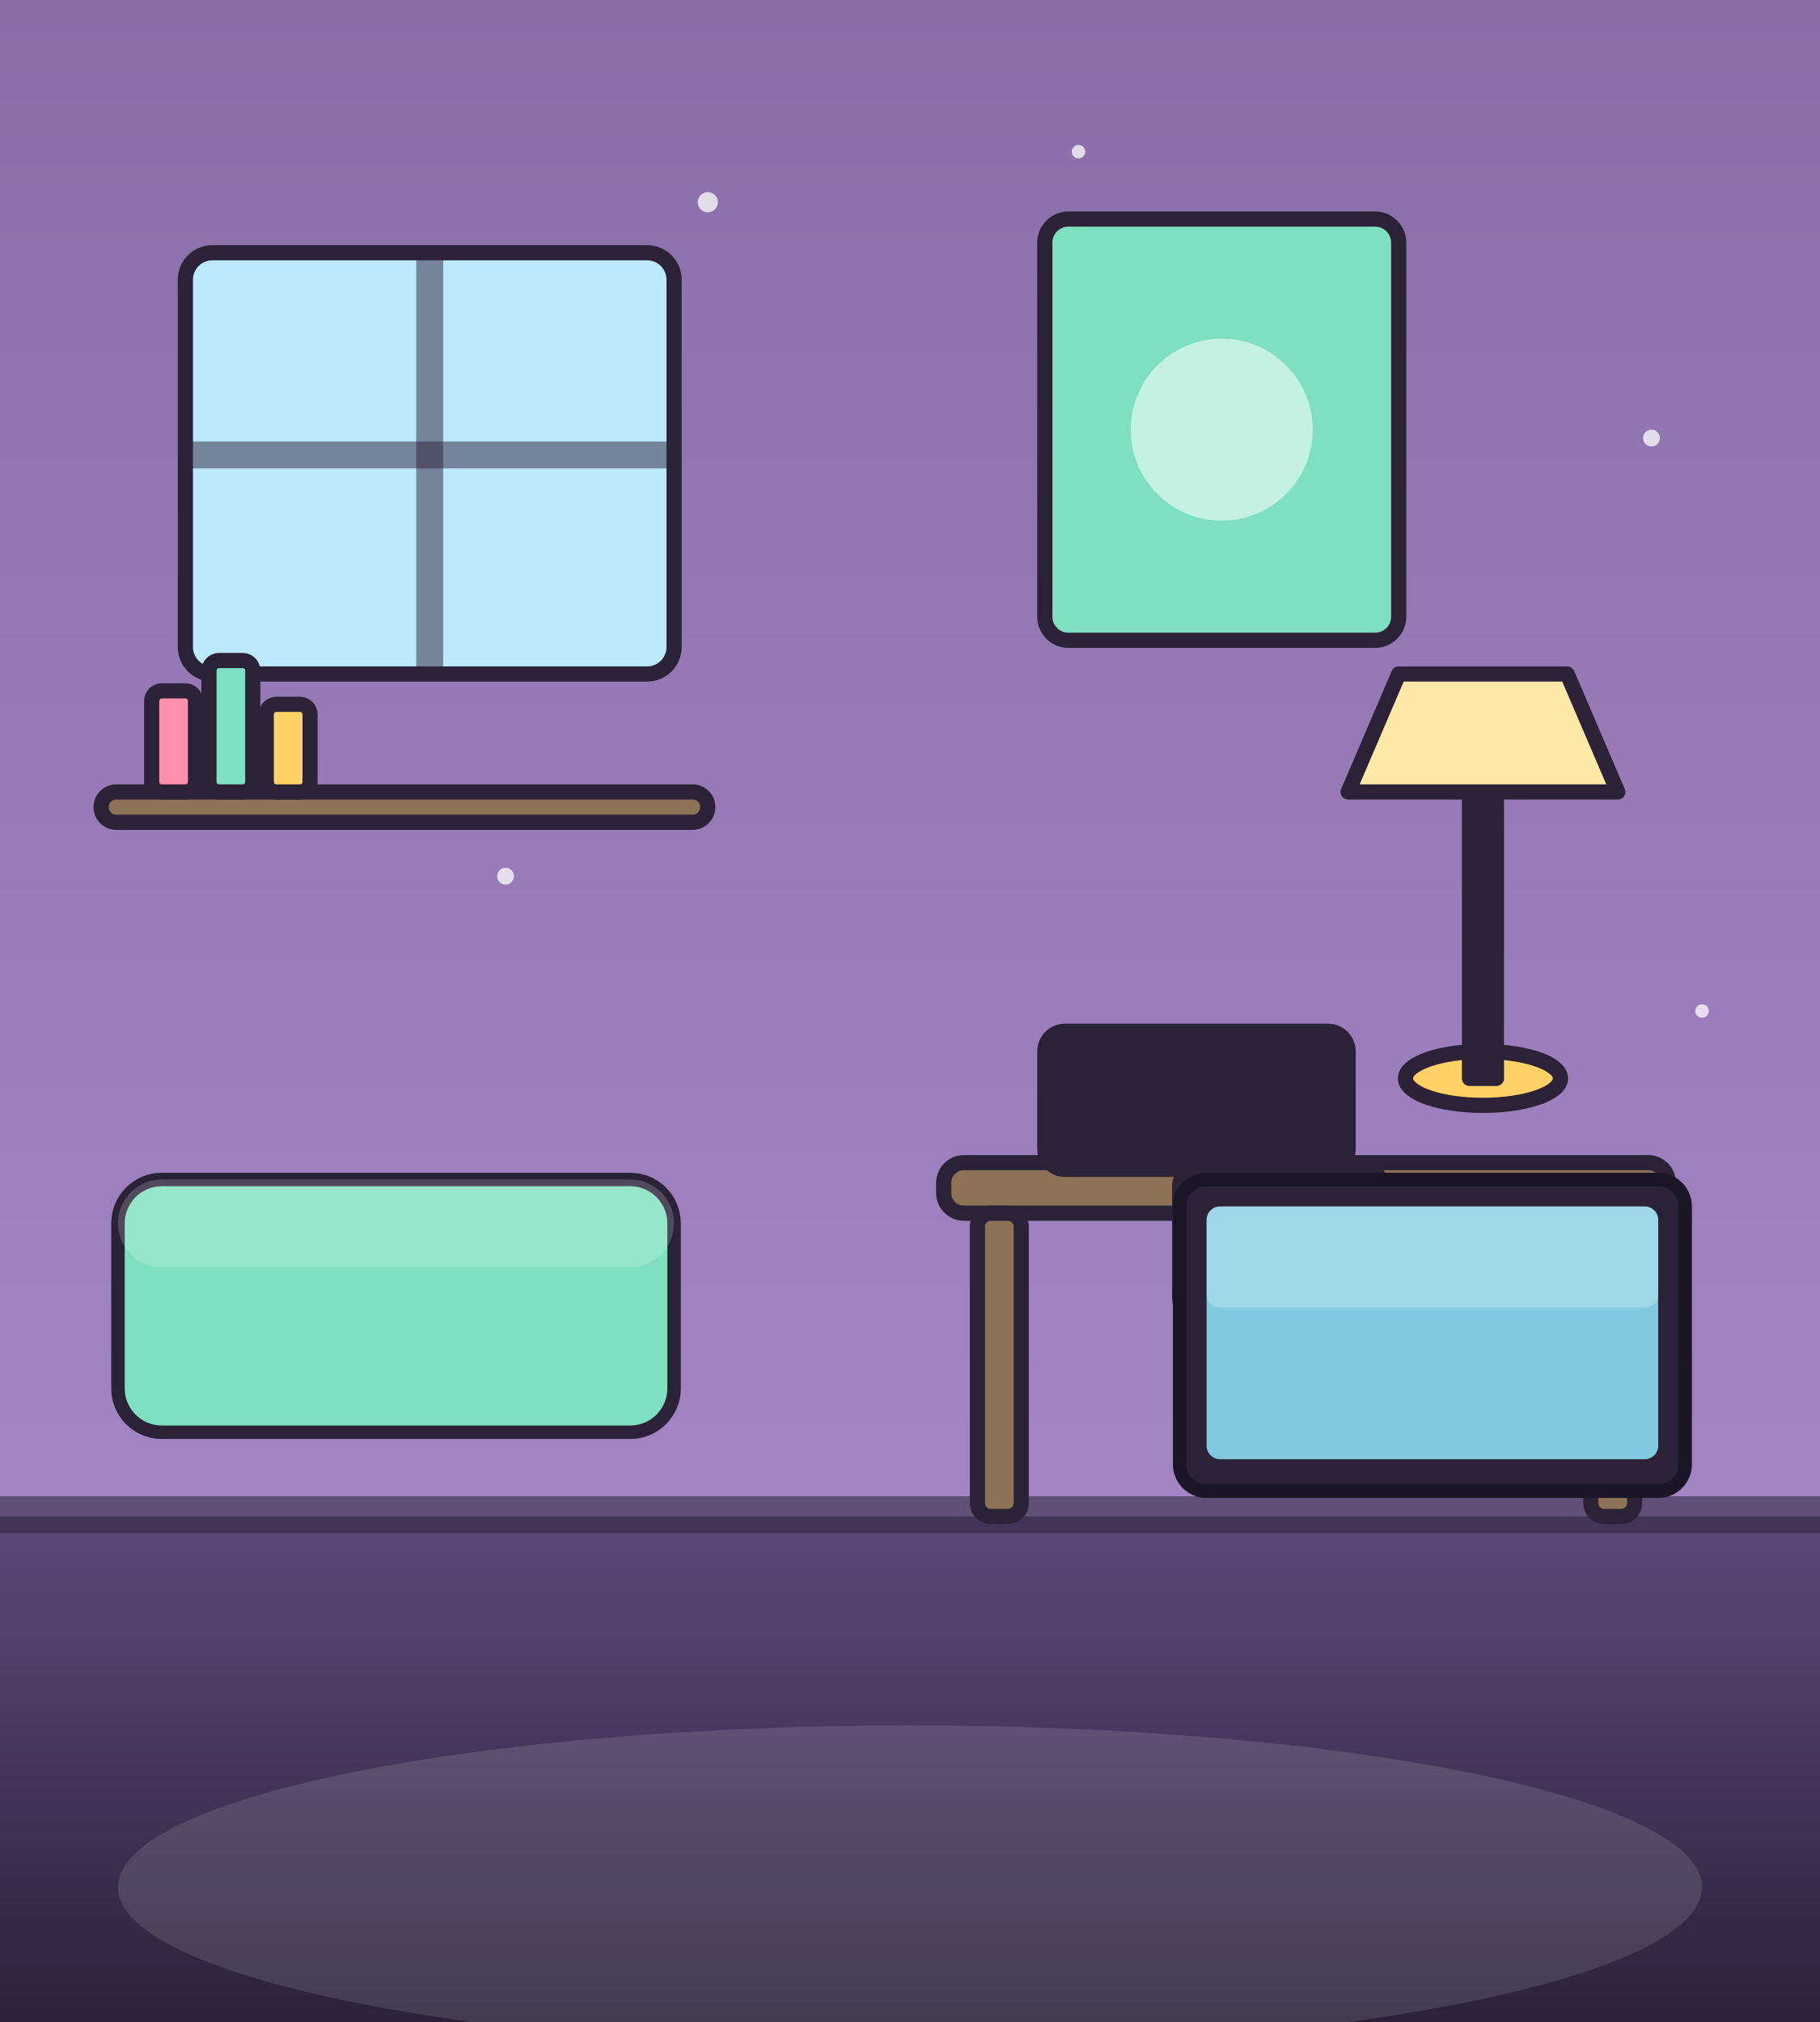
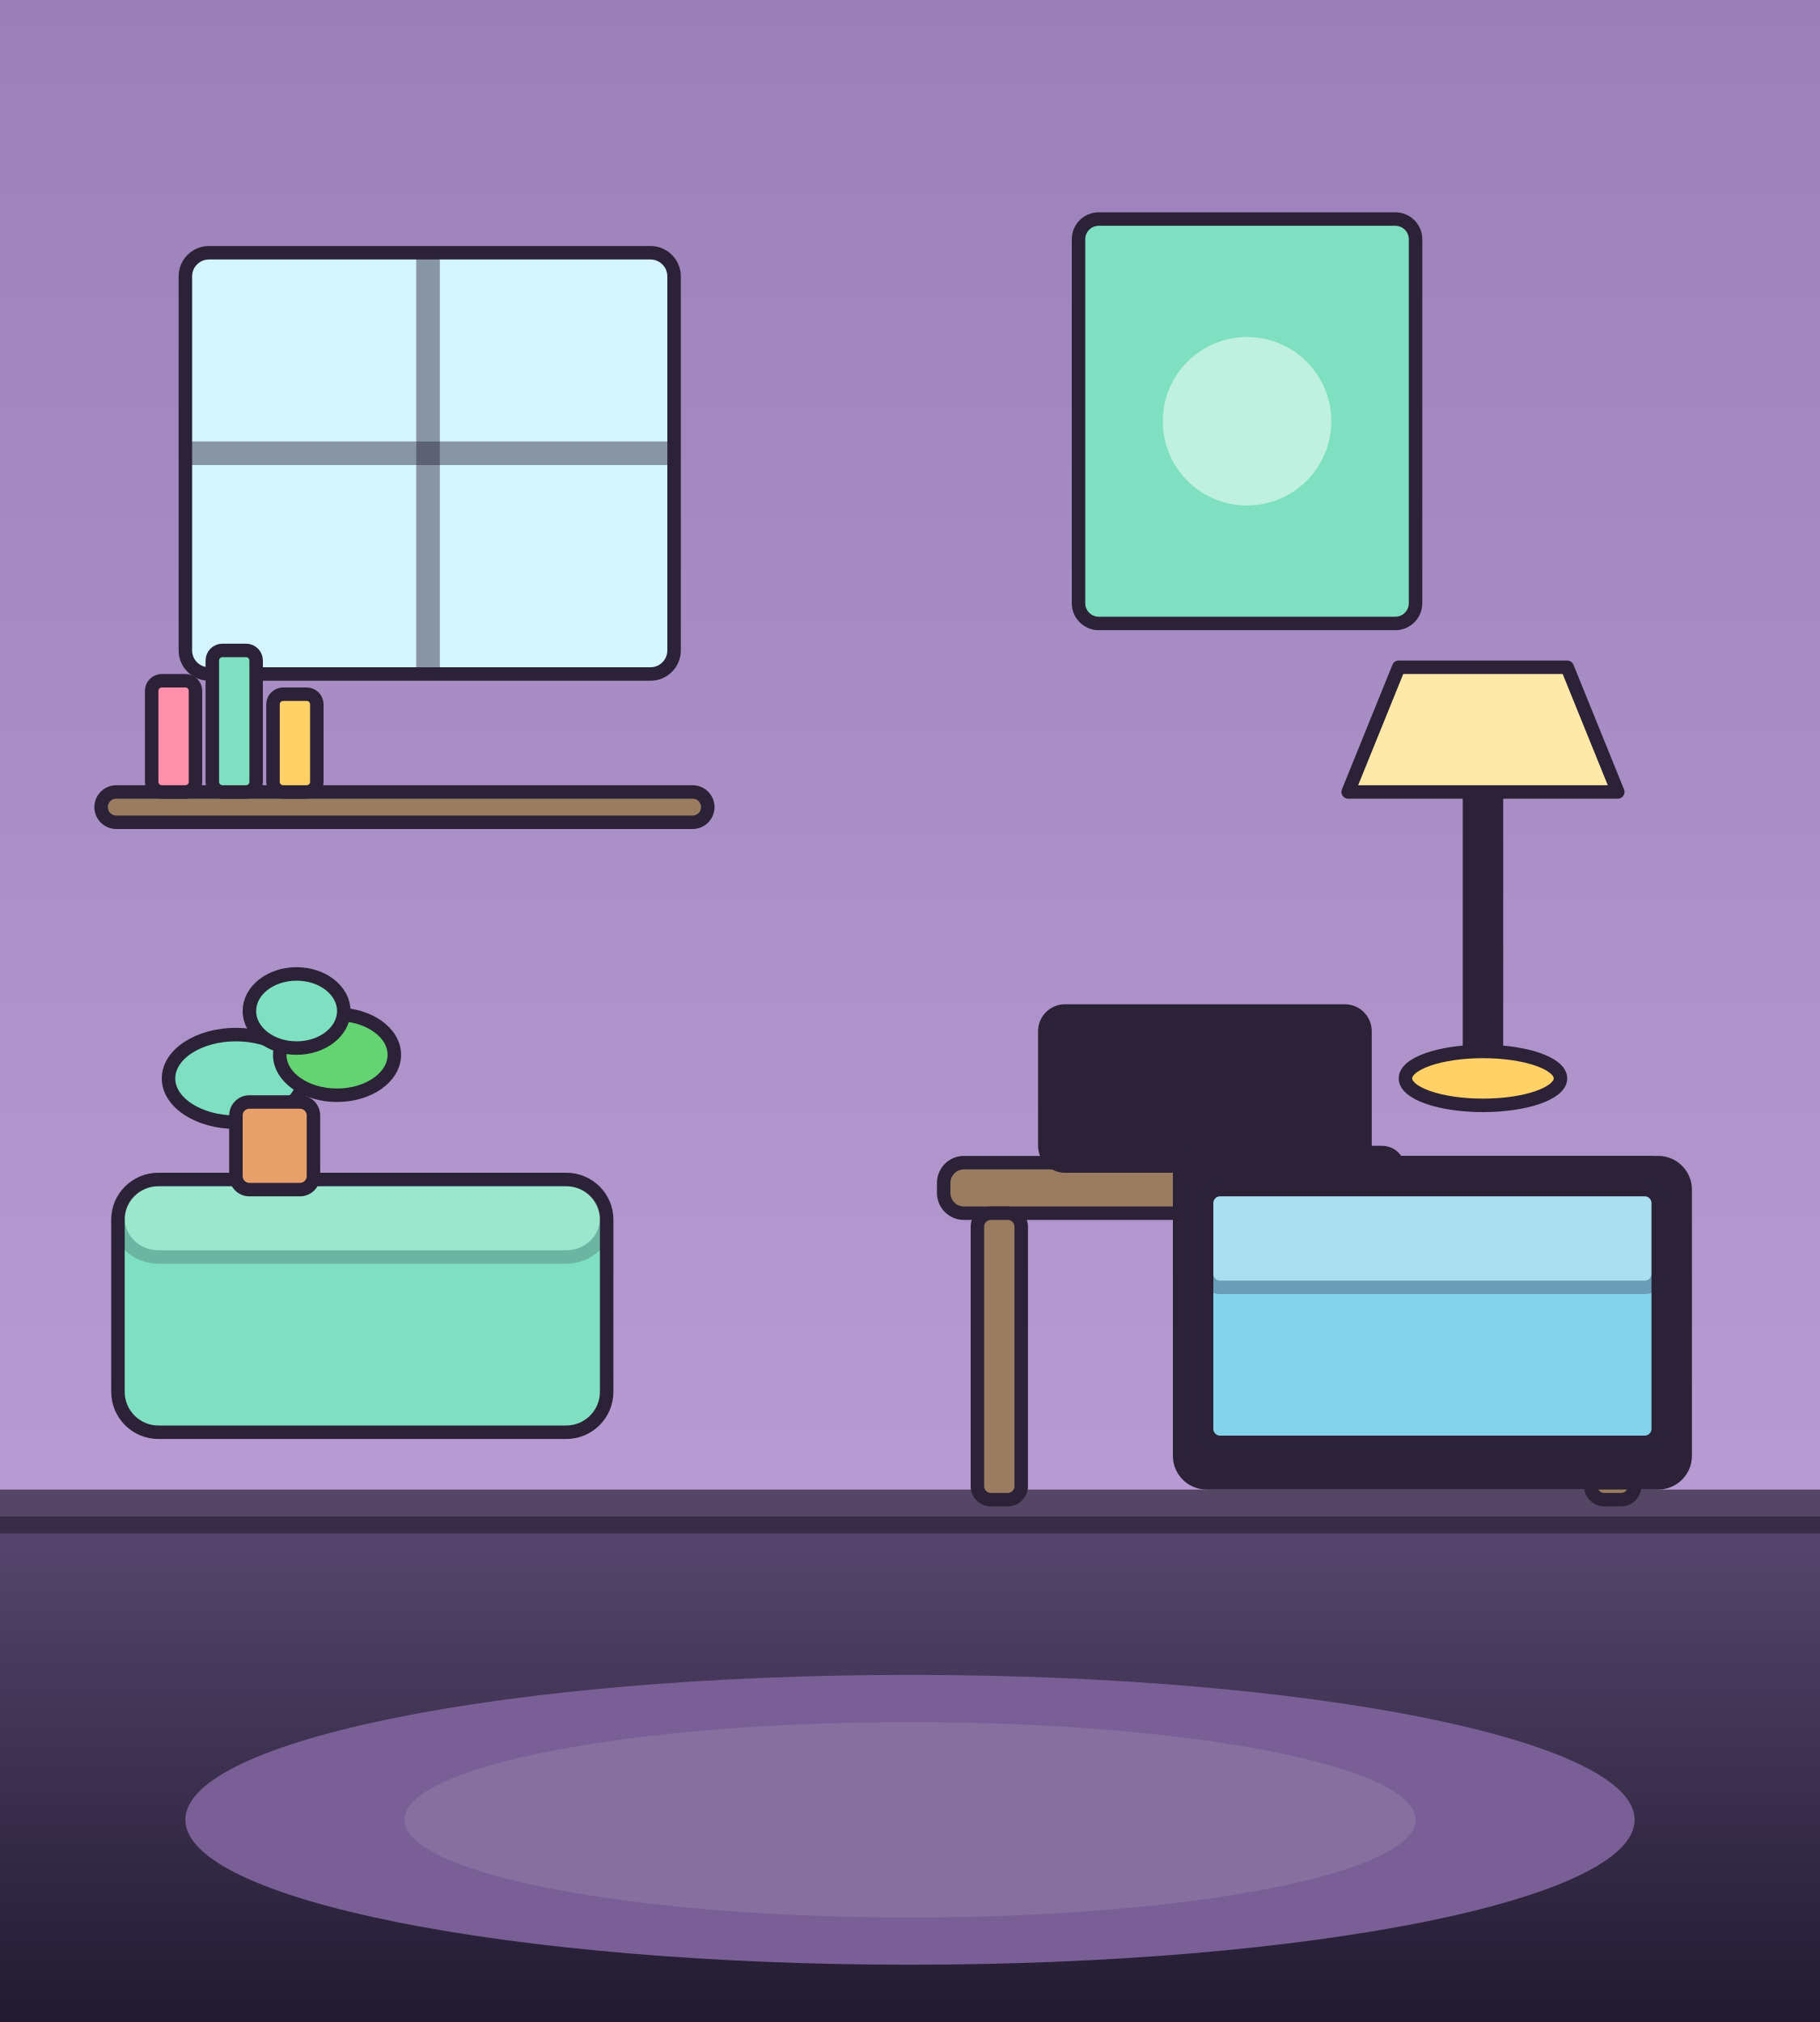
<svg xmlns="http://www.w3.org/2000/svg" width="1080" height="1200" viewBox="0 0 1080 1200">
  <defs>
    <linearGradient id="wall" x1="0" y1="0" x2="0" y2="1">
-       <stop offset="0" stop-color="#8a6ea8" />
-       <stop offset="1" stop-color="#a385c4" />
+       <stop offset="0" stop-color="#9b7fb8" />
+       <stop offset="1" stop-color="#b79bd2" />
    </linearGradient>
    <linearGradient id="floor" x1="0" y1="0" x2="0" y2="1">
-       <stop offset="0" stop-color="#5c4a7c" />
-       <stop offset="1" stop-color="#2b2238" />
+       <stop offset="0" stop-color="#57466f" />
+       <stop offset="1" stop-color="#211b30" />
    </linearGradient>
  </defs>
  <rect x="0" y="0" width="1080" height="900" fill="url(#wall)" />
  <rect x="0" y="900" width="1080" height="300" fill="url(#floor)" />
-   <rect x="0" y="888" width="1080" height="22" fill="#2b2238" opacity="0.55" />
-   <g stroke="#2b2238" stroke-width="9" stroke-linejoin="round">
-     <rect x="110" y="150" width="290" height="250" rx="16" fill="#bde9ff" />
-     <rect x="110" y="262" width="290" height="16" fill="#2b2238" stroke="none" opacity="0.5" />
-     <rect x="247" y="150" width="16" height="250" fill="#2b2238" stroke="none" opacity="0.5" />
-     <rect x="620" y="130" width="210" height="250" rx="14" fill="#7ee0c0" />
-     <circle cx="725" cy="255" r="54" fill="#ffffff" opacity="0.55" stroke="none" />
-     <rect x="60" y="470" width="360" height="18" rx="9" fill="#8d7258" />
-     <rect x="90" y="410" width="26" height="60" rx="6" fill="#ff8fab" />
-     <rect x="124" y="392" width="26" height="78" rx="6" fill="#7ee0c0" />
-     <rect x="158" y="418" width="26" height="52" rx="6" fill="#ffd166" />
-     <rect x="560" y="690" width="430" height="30" rx="12" fill="#8d7258" />
-     <rect x="580" y="720" width="26" height="180" rx="8" fill="#8d7258" />
-     <rect x="944" y="720" width="26" height="180" rx="8" fill="#8d7258" />
-     <rect x="620" y="612" width="180" height="82" rx="12" fill="#2b2238" />
-     <rect x="700" y="694" width="120" height="86" rx="10" fill="#3c3350" />
+   <rect x="0" y="884" width="1080" height="26" fill="#2b2238" opacity="0.7" />
+   <ellipse cx="540" cy="1080" rx="430" ry="86" fill="#7a5f96" />
+   <ellipse cx="540" cy="1080" rx="300" ry="58" fill="#ffffff" opacity="0.10" />
+   <g stroke="#2b2238" stroke-width="8" stroke-linejoin="round">
+     <rect x="110" y="150" width="290" height="250" rx="14" fill="#d4f4ff" />
+     <rect x="110" y="262" width="290" height="14" fill="#2b2238" stroke="none" opacity="0.45" />
+     <rect x="247" y="150" width="14" height="250" fill="#2b2238" stroke="none" opacity="0.45" />
+     <rect x="640" y="130" width="200" height="240" rx="12" fill="#7ee0c0" />
+     <circle cx="740" cy="250" r="50" fill="#ffffff" opacity="0.5" stroke="none" />
+     <rect x="60" y="470" width="360" height="18" rx="9" fill="#9a7d60" />
+     <rect x="90" y="404" width="26" height="66" rx="6" fill="#ff8fab" />
+     <rect x="126" y="386" width="26" height="84" rx="6" fill="#7ee0c0" />
+     <rect x="162" y="412" width="26" height="58" rx="6" fill="#ffd166" />
+     <rect x="560" y="690" width="430" height="30" rx="12" fill="#9a7d60" />
+     <rect x="580" y="720" width="26" height="170" rx="8" fill="#9a7d60" />
+     <rect x="944" y="720" width="26" height="170" rx="8" fill="#9a7d60" />
+     <rect x="620" y="600" width="190" height="92" rx="12" fill="#2b2238" />
+     <rect x="700" y="684" width="130" height="90" rx="10" fill="#3c3350" />
+     <rect x="872" y="470" width="16" height="170" fill="#2b2238" />
+     <path d="M800 470 L960 470 L930 396 L830 396 Z" fill="#ffe9a8" />
    <ellipse cx="880" cy="640" rx="46" ry="16" fill="#ffd166" />
-     <rect x="872" y="470" width="16" height="170" fill="#2b2238" />
-     <path d="M800 470 L960 470 L930 400 L830 400 Z" fill="#ffe9a8" />
-     <ellipse cx="540" cy="1120" rx="470" ry="96" fill="#ffffff" opacity="0.12" stroke="none" />
  </g>
-   <rect x="70" y="700" width="330" height="150" rx="26" fill="#7ee0c0" stroke="#2b2238" stroke-width="8" />
-   <rect x="70" y="700" width="330" height="52" rx="26" fill="#ffffff" opacity="0.18" />
-   <rect x="700" y="700" width="300" height="185" rx="16" fill="#2b2238" stroke="#1b1626" stroke-width="8" />
-   <rect x="716" y="716" width="268" height="150" rx="8" fill="#8fe6ff" opacity="0.85" />
-   <rect x="716" y="716" width="268" height="60" rx="8" fill="#ffffff" opacity="0.25" />
-   <g opacity="0.75" fill="#ffffff">
-     <circle cx="420" cy="120" r="6" />
-     <circle cx="980" cy="260" r="5" />
-     <circle cx="640" cy="90" r="4" />
-     <circle cx="300" cy="520" r="5" />
-     <circle cx="1010" cy="600" r="4" />
+   <g stroke="#2b2238" stroke-width="8">
+     <rect x="70" y="700" width="290" height="150" rx="24" fill="#7ee0c0" />
+     <rect x="70" y="700" width="290" height="46" rx="24" fill="#ffffff" opacity="0.22" />
+     <ellipse cx="140" cy="640" rx="40" ry="26" fill="#7ee0c0" />
+     <ellipse cx="200" cy="626" rx="34" ry="24" fill="#63d471" />
+     <ellipse cx="176" cy="600" rx="28" ry="22" fill="#7ee0c0" />
+     <rect x="140" y="654" width="46" height="52" rx="8" fill="#e8a06b" />
+   </g>
+   <g stroke="#2b2238" stroke-width="8">
+     <rect x="700" y="690" width="300" height="190" rx="16" fill="#2b2238" />
+     <rect x="716" y="706" width="268" height="150" rx="8" fill="#8fe6ff" opacity="0.9" />
+     <rect x="716" y="706" width="268" height="58" rx="8" fill="#ffffff" opacity="0.3" />
  </g>
</svg>
